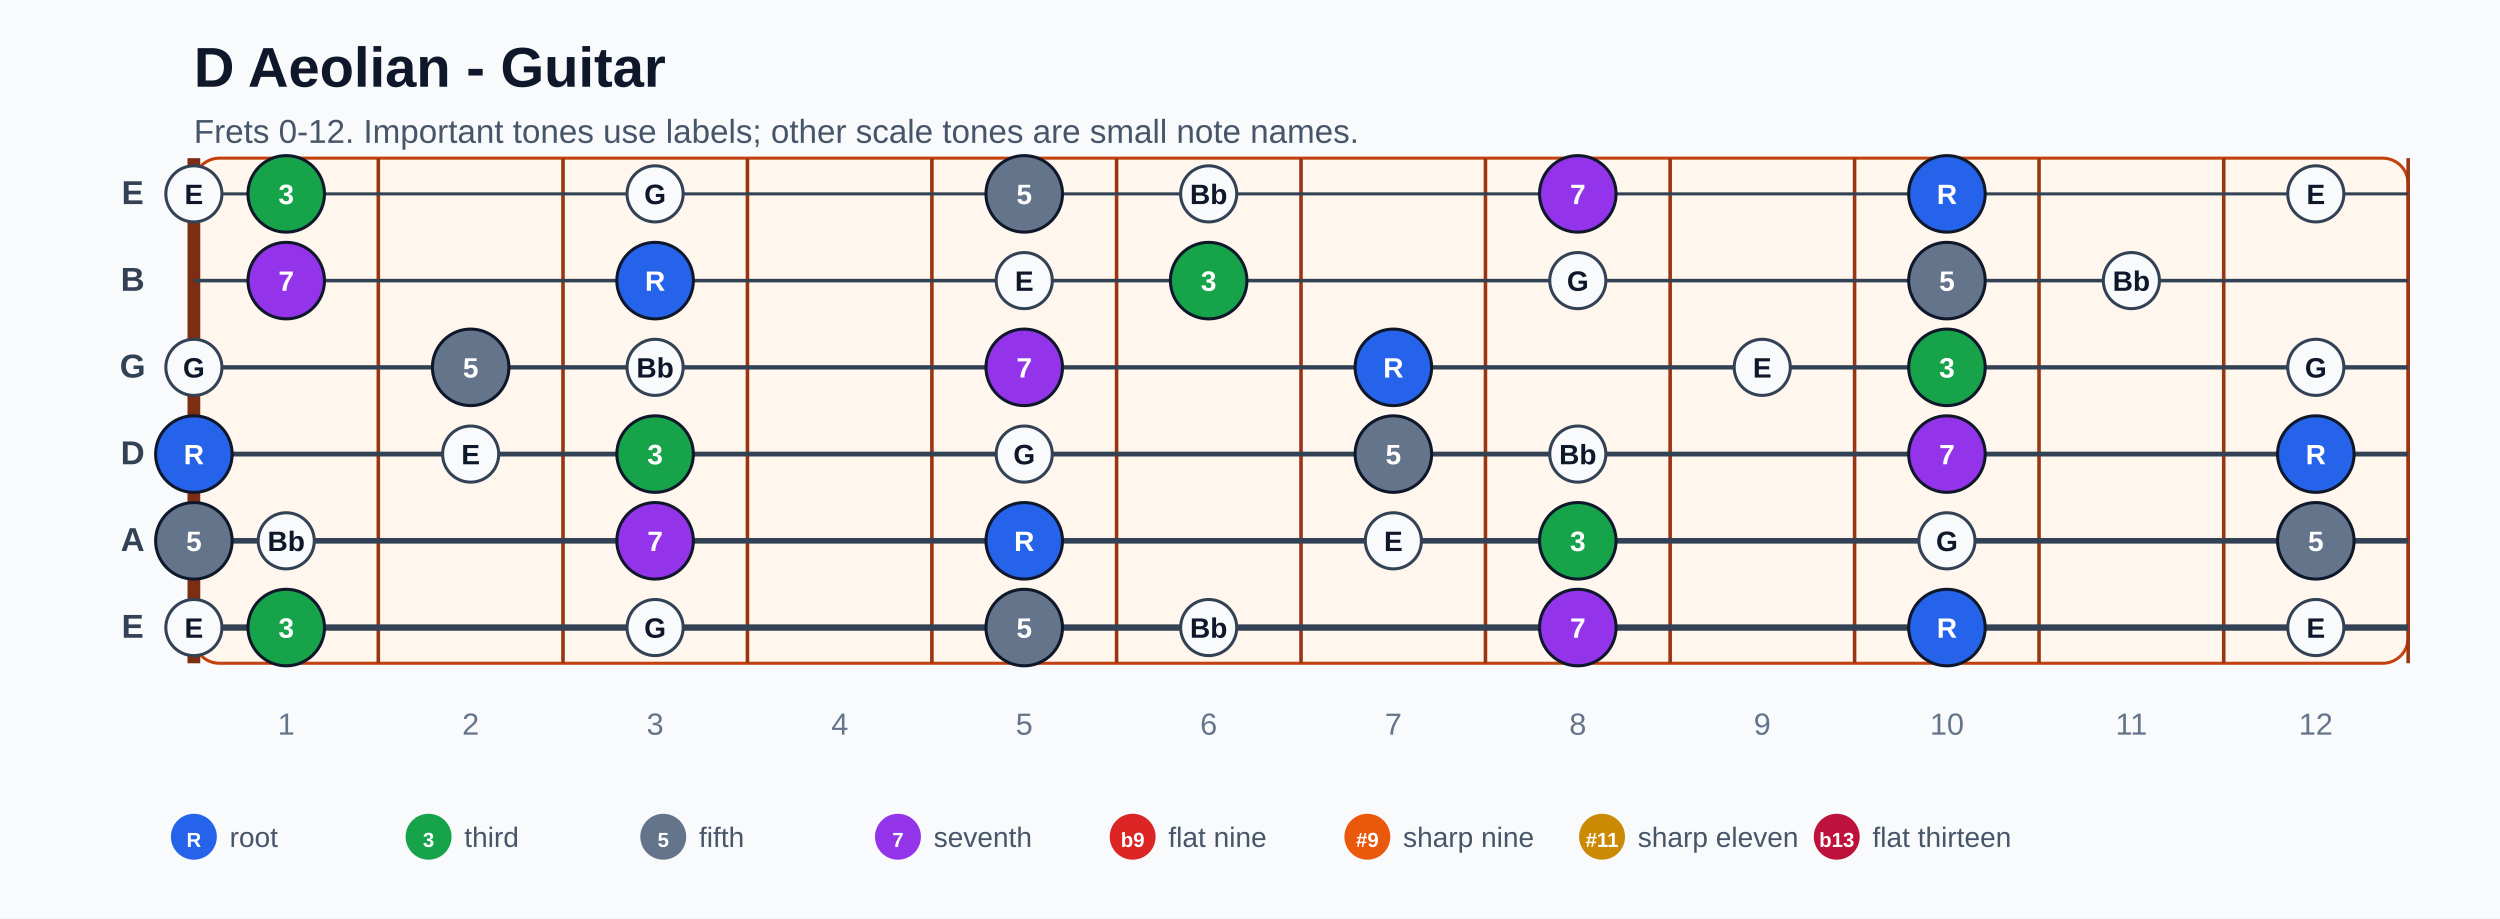
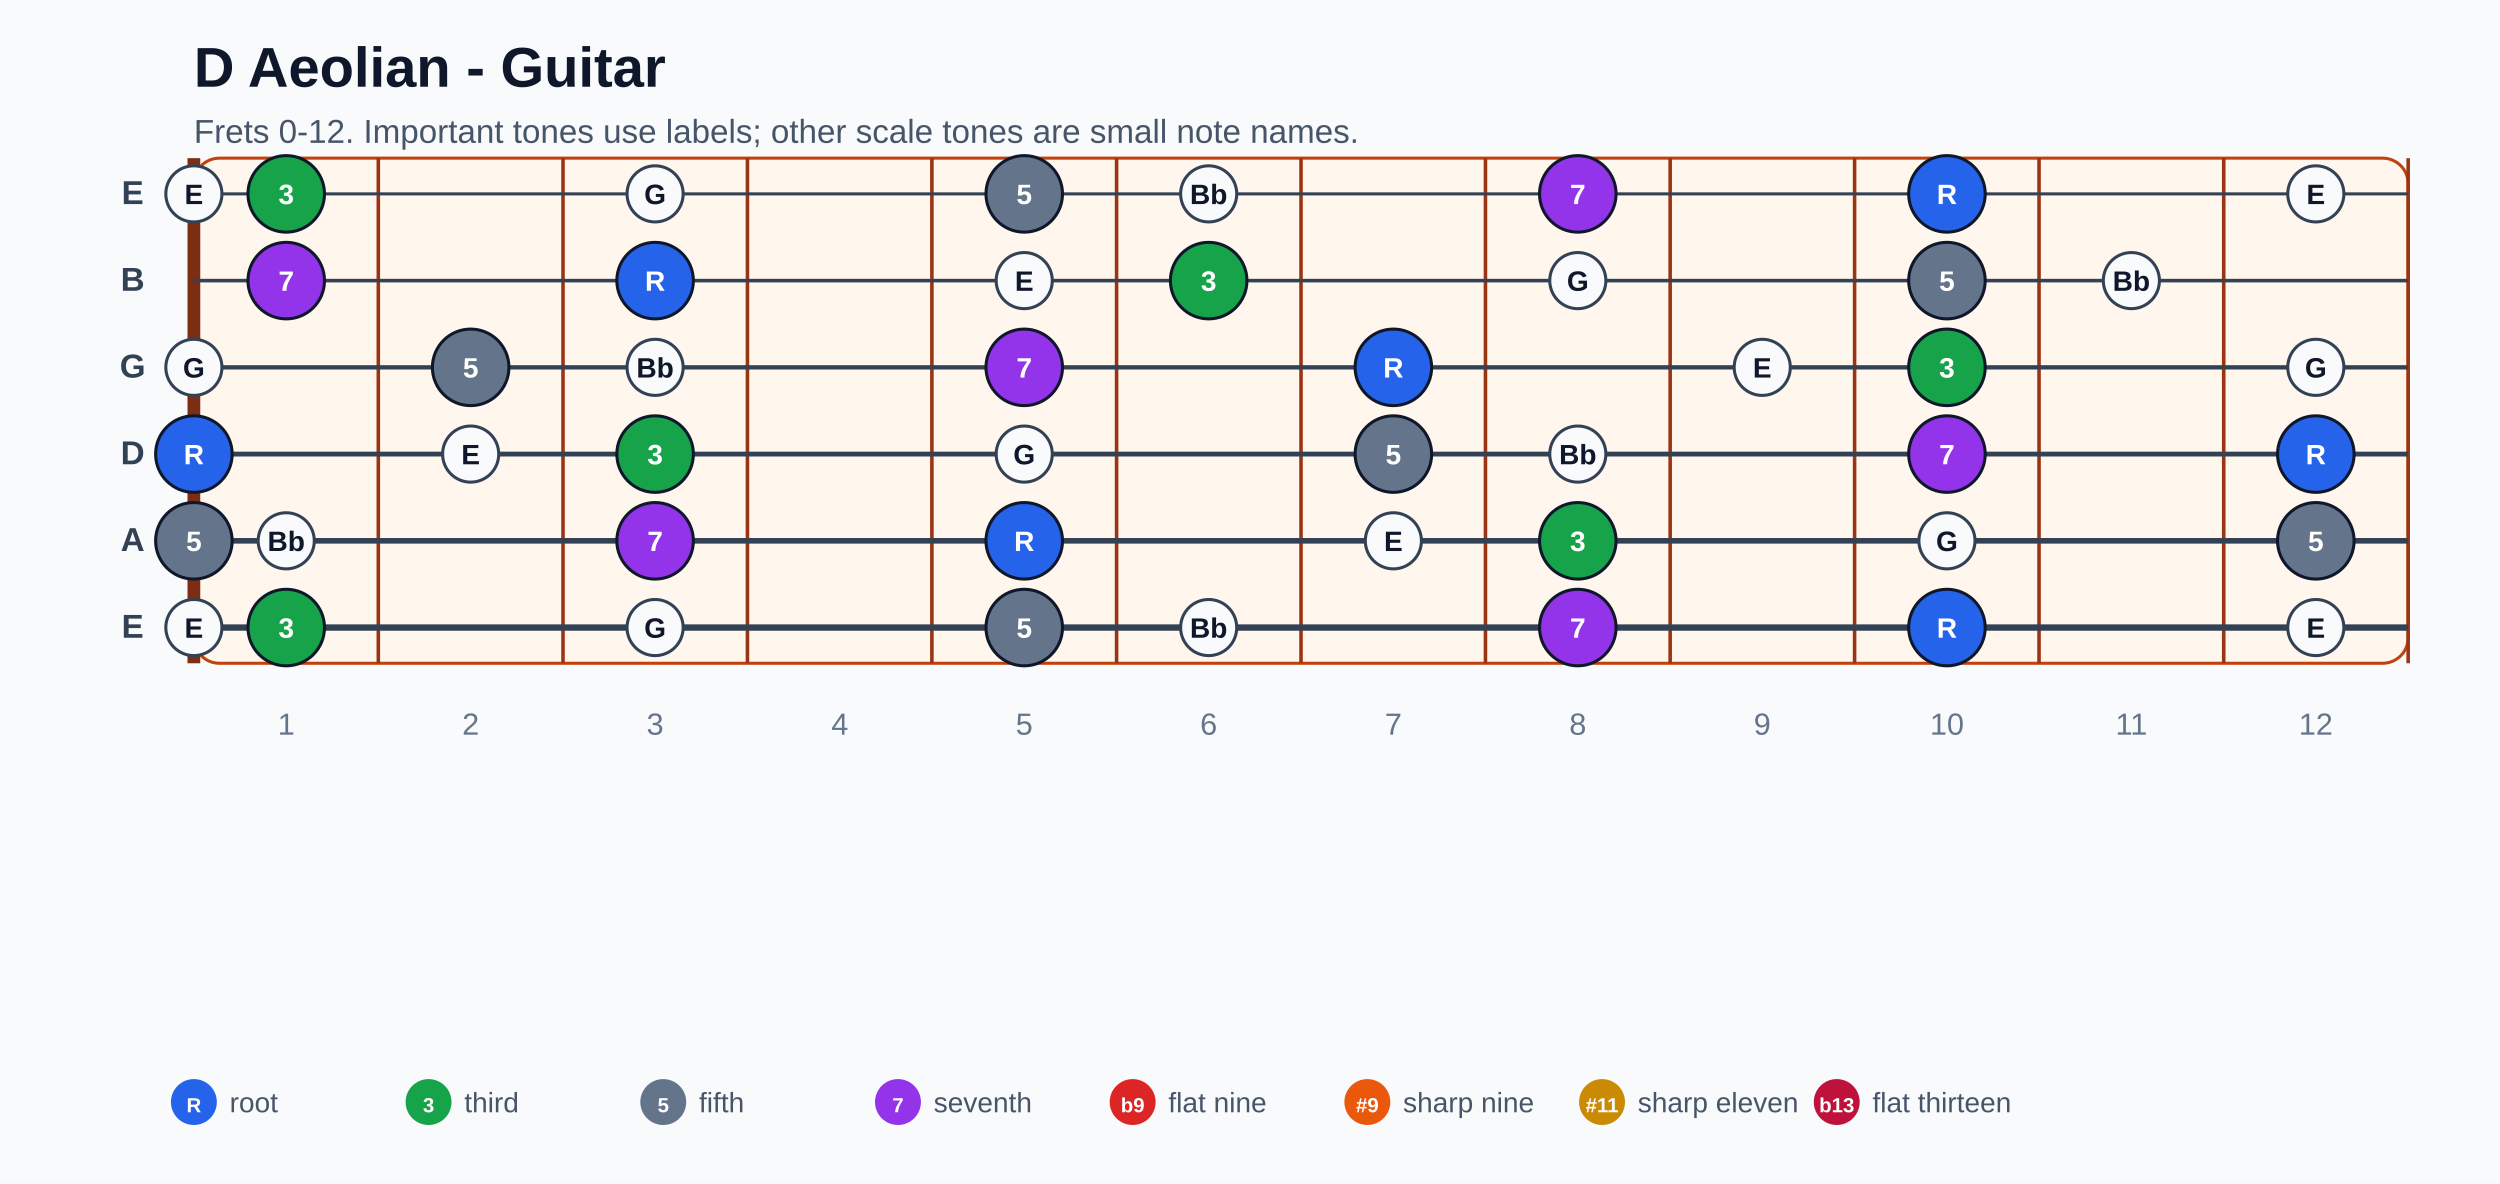
- <svg xmlns="http://www.w3.org/2000/svg" width="980" height="360" viewBox="0 0 980 360">
+ <svg xmlns="http://www.w3.org/2000/svg" width="980" height="464" viewBox="0 0 980 464">
  <rect width="100%" height="100%" fill="#f8fafc" />
  <text x="76" y="34" font-family="Arial, sans-serif" font-size="22" font-weight="700" fill="#0f172a">D Aeolian - Guitar</text>
  <text x="76" y="56" font-family="Arial, sans-serif" font-size="13" fill="#475569">Frets 0-12. Important tones use labels; other scale tones are small note names.</text>
  <rect x="76" y="62" width="868" height="198" rx="10" fill="#fff7ed" stroke="#c2410c" stroke-width="1.2" />
  <line x1="76.0" y1="62" x2="76.0" y2="260" stroke="#7c2d12" stroke-width="5" />
  <line x1="148.3" y1="62" x2="148.3" y2="260" stroke="#9a3412" stroke-width="1.4" />
  <text x="112.2" y="288" text-anchor="middle" font-family="Arial, sans-serif" font-size="12" fill="#64748b">1</text>
  <line x1="220.7" y1="62" x2="220.7" y2="260" stroke="#9a3412" stroke-width="1.4" />
  <text x="184.5" y="288" text-anchor="middle" font-family="Arial, sans-serif" font-size="12" fill="#64748b">2</text>
  <line x1="293.0" y1="62" x2="293.0" y2="260" stroke="#9a3412" stroke-width="1.4" />
  <text x="256.8" y="288" text-anchor="middle" font-family="Arial, sans-serif" font-size="12" fill="#64748b">3</text>
  <line x1="365.3" y1="62" x2="365.3" y2="260" stroke="#9a3412" stroke-width="1.4" />
  <text x="329.2" y="288" text-anchor="middle" font-family="Arial, sans-serif" font-size="12" fill="#64748b">4</text>
  <line x1="437.7" y1="62" x2="437.7" y2="260" stroke="#9a3412" stroke-width="1.4" />
  <text x="401.5" y="288" text-anchor="middle" font-family="Arial, sans-serif" font-size="12" fill="#64748b">5</text>
  <line x1="510.0" y1="62" x2="510.0" y2="260" stroke="#9a3412" stroke-width="1.4" />
  <text x="473.8" y="288" text-anchor="middle" font-family="Arial, sans-serif" font-size="12" fill="#64748b">6</text>
  <line x1="582.3" y1="62" x2="582.3" y2="260" stroke="#9a3412" stroke-width="1.4" />
  <text x="546.2" y="288" text-anchor="middle" font-family="Arial, sans-serif" font-size="12" fill="#64748b">7</text>
  <line x1="654.7" y1="62" x2="654.7" y2="260" stroke="#9a3412" stroke-width="1.4" />
  <text x="618.5" y="288" text-anchor="middle" font-family="Arial, sans-serif" font-size="12" fill="#64748b">8</text>
  <line x1="727.0" y1="62" x2="727.0" y2="260" stroke="#9a3412" stroke-width="1.4" />
  <text x="690.8" y="288" text-anchor="middle" font-family="Arial, sans-serif" font-size="12" fill="#64748b">9</text>
  <line x1="799.3" y1="62" x2="799.3" y2="260" stroke="#9a3412" stroke-width="1.4" />
  <text x="763.2" y="288" text-anchor="middle" font-family="Arial, sans-serif" font-size="12" fill="#64748b">10</text>
  <line x1="871.7" y1="62" x2="871.7" y2="260" stroke="#9a3412" stroke-width="1.4" />
  <text x="835.5" y="288" text-anchor="middle" font-family="Arial, sans-serif" font-size="12" fill="#64748b">11</text>
  <line x1="944.0" y1="62" x2="944.0" y2="260" stroke="#9a3412" stroke-width="1.4" />
  <text x="907.8" y="288" text-anchor="middle" font-family="Arial, sans-serif" font-size="12" fill="#64748b">12</text>
  <line x1="76" y1="76.0" x2="944" y2="76.0" stroke="#334155" stroke-width="1.2" />
  <text x="52" y="80.0" text-anchor="middle" font-family="Arial, sans-serif" font-size="13" font-weight="700" fill="#334155">E</text>
  <circle cx="76.0" cy="76.0" r="11" fill="#f8fafc" stroke="#334155" stroke-width="1.2" />
  <text x="76.0" y="80.0" text-anchor="middle" font-family="Arial, sans-serif" font-size="11" font-weight="700" fill="#0f172a">E</text>
  <circle cx="112.2" cy="76.0" r="15" fill="#16a34a" stroke="#0f172a" stroke-width="1.2" />
  <text x="112.2" y="80.0" text-anchor="middle" font-family="Arial, sans-serif" font-size="11" font-weight="700" fill="#ffffff">3</text>
  <circle cx="256.8" cy="76.0" r="11" fill="#f8fafc" stroke="#334155" stroke-width="1.2" />
  <text x="256.8" y="80.0" text-anchor="middle" font-family="Arial, sans-serif" font-size="11" font-weight="700" fill="#0f172a">G</text>
  <circle cx="401.5" cy="76.0" r="15" fill="#64748b" stroke="#0f172a" stroke-width="1.2" />
  <text x="401.5" y="80.0" text-anchor="middle" font-family="Arial, sans-serif" font-size="11" font-weight="700" fill="#ffffff">5</text>
  <circle cx="473.8" cy="76.0" r="11" fill="#f8fafc" stroke="#334155" stroke-width="1.2" />
  <text x="473.8" y="80.0" text-anchor="middle" font-family="Arial, sans-serif" font-size="11" font-weight="700" fill="#0f172a">Bb</text>
  <circle cx="618.5" cy="76.0" r="15" fill="#9333ea" stroke="#0f172a" stroke-width="1.2" />
  <text x="618.5" y="80.0" text-anchor="middle" font-family="Arial, sans-serif" font-size="11" font-weight="700" fill="#ffffff">7</text>
  <circle cx="763.2" cy="76.0" r="15" fill="#2563eb" stroke="#0f172a" stroke-width="1.2" />
  <text x="763.2" y="80.0" text-anchor="middle" font-family="Arial, sans-serif" font-size="11" font-weight="700" fill="#ffffff">R</text>
  <circle cx="907.8" cy="76.0" r="11" fill="#f8fafc" stroke="#334155" stroke-width="1.2" />
  <text x="907.8" y="80.0" text-anchor="middle" font-family="Arial, sans-serif" font-size="11" font-weight="700" fill="#0f172a">E</text>
  <line x1="76" y1="110.0" x2="944" y2="110.0" stroke="#334155" stroke-width="1.4" />
  <text x="52" y="114.0" text-anchor="middle" font-family="Arial, sans-serif" font-size="13" font-weight="700" fill="#334155">B</text>
  <circle cx="112.2" cy="110.0" r="15" fill="#9333ea" stroke="#0f172a" stroke-width="1.2" />
  <text x="112.2" y="114.0" text-anchor="middle" font-family="Arial, sans-serif" font-size="11" font-weight="700" fill="#ffffff">7</text>
  <circle cx="256.8" cy="110.0" r="15" fill="#2563eb" stroke="#0f172a" stroke-width="1.2" />
  <text x="256.8" y="114.0" text-anchor="middle" font-family="Arial, sans-serif" font-size="11" font-weight="700" fill="#ffffff">R</text>
  <circle cx="401.5" cy="110.0" r="11" fill="#f8fafc" stroke="#334155" stroke-width="1.2" />
  <text x="401.5" y="114.0" text-anchor="middle" font-family="Arial, sans-serif" font-size="11" font-weight="700" fill="#0f172a">E</text>
  <circle cx="473.8" cy="110.0" r="15" fill="#16a34a" stroke="#0f172a" stroke-width="1.2" />
  <text x="473.8" y="114.0" text-anchor="middle" font-family="Arial, sans-serif" font-size="11" font-weight="700" fill="#ffffff">3</text>
  <circle cx="618.5" cy="110.0" r="11" fill="#f8fafc" stroke="#334155" stroke-width="1.2" />
  <text x="618.5" y="114.0" text-anchor="middle" font-family="Arial, sans-serif" font-size="11" font-weight="700" fill="#0f172a">G</text>
  <circle cx="763.2" cy="110.0" r="15" fill="#64748b" stroke="#0f172a" stroke-width="1.2" />
  <text x="763.2" y="114.0" text-anchor="middle" font-family="Arial, sans-serif" font-size="11" font-weight="700" fill="#ffffff">5</text>
  <circle cx="835.5" cy="110.0" r="11" fill="#f8fafc" stroke="#334155" stroke-width="1.2" />
  <text x="835.5" y="114.0" text-anchor="middle" font-family="Arial, sans-serif" font-size="11" font-weight="700" fill="#0f172a">Bb</text>
  <line x1="76" y1="144.0" x2="944" y2="144.0" stroke="#334155" stroke-width="1.7" />
  <text x="52" y="148.0" text-anchor="middle" font-family="Arial, sans-serif" font-size="13" font-weight="700" fill="#334155">G</text>
  <circle cx="76.0" cy="144.0" r="11" fill="#f8fafc" stroke="#334155" stroke-width="1.2" />
  <text x="76.0" y="148.0" text-anchor="middle" font-family="Arial, sans-serif" font-size="11" font-weight="700" fill="#0f172a">G</text>
  <circle cx="184.5" cy="144.0" r="15" fill="#64748b" stroke="#0f172a" stroke-width="1.2" />
  <text x="184.5" y="148.0" text-anchor="middle" font-family="Arial, sans-serif" font-size="11" font-weight="700" fill="#ffffff">5</text>
  <circle cx="256.8" cy="144.0" r="11" fill="#f8fafc" stroke="#334155" stroke-width="1.2" />
  <text x="256.8" y="148.0" text-anchor="middle" font-family="Arial, sans-serif" font-size="11" font-weight="700" fill="#0f172a">Bb</text>
  <circle cx="401.5" cy="144.0" r="15" fill="#9333ea" stroke="#0f172a" stroke-width="1.2" />
  <text x="401.5" y="148.0" text-anchor="middle" font-family="Arial, sans-serif" font-size="11" font-weight="700" fill="#ffffff">7</text>
  <circle cx="546.2" cy="144.0" r="15" fill="#2563eb" stroke="#0f172a" stroke-width="1.2" />
  <text x="546.2" y="148.0" text-anchor="middle" font-family="Arial, sans-serif" font-size="11" font-weight="700" fill="#ffffff">R</text>
  <circle cx="690.8" cy="144.0" r="11" fill="#f8fafc" stroke="#334155" stroke-width="1.2" />
  <text x="690.8" y="148.0" text-anchor="middle" font-family="Arial, sans-serif" font-size="11" font-weight="700" fill="#0f172a">E</text>
  <circle cx="763.2" cy="144.0" r="15" fill="#16a34a" stroke="#0f172a" stroke-width="1.2" />
  <text x="763.2" y="148.0" text-anchor="middle" font-family="Arial, sans-serif" font-size="11" font-weight="700" fill="#ffffff">3</text>
  <circle cx="907.8" cy="144.0" r="11" fill="#f8fafc" stroke="#334155" stroke-width="1.2" />
  <text x="907.8" y="148.0" text-anchor="middle" font-family="Arial, sans-serif" font-size="11" font-weight="700" fill="#0f172a">G</text>
  <line x1="76" y1="178.0" x2="944" y2="178.0" stroke="#334155" stroke-width="1.9" />
  <text x="52" y="182.0" text-anchor="middle" font-family="Arial, sans-serif" font-size="13" font-weight="700" fill="#334155">D</text>
  <circle cx="76.0" cy="178.0" r="15" fill="#2563eb" stroke="#0f172a" stroke-width="1.2" />
  <text x="76.0" y="182.0" text-anchor="middle" font-family="Arial, sans-serif" font-size="11" font-weight="700" fill="#ffffff">R</text>
  <circle cx="184.5" cy="178.0" r="11" fill="#f8fafc" stroke="#334155" stroke-width="1.2" />
  <text x="184.5" y="182.0" text-anchor="middle" font-family="Arial, sans-serif" font-size="11" font-weight="700" fill="#0f172a">E</text>
  <circle cx="256.8" cy="178.0" r="15" fill="#16a34a" stroke="#0f172a" stroke-width="1.2" />
  <text x="256.8" y="182.0" text-anchor="middle" font-family="Arial, sans-serif" font-size="11" font-weight="700" fill="#ffffff">3</text>
  <circle cx="401.5" cy="178.0" r="11" fill="#f8fafc" stroke="#334155" stroke-width="1.2" />
  <text x="401.5" y="182.0" text-anchor="middle" font-family="Arial, sans-serif" font-size="11" font-weight="700" fill="#0f172a">G</text>
  <circle cx="546.2" cy="178.0" r="15" fill="#64748b" stroke="#0f172a" stroke-width="1.2" />
  <text x="546.2" y="182.0" text-anchor="middle" font-family="Arial, sans-serif" font-size="11" font-weight="700" fill="#ffffff">5</text>
  <circle cx="618.5" cy="178.0" r="11" fill="#f8fafc" stroke="#334155" stroke-width="1.2" />
  <text x="618.5" y="182.0" text-anchor="middle" font-family="Arial, sans-serif" font-size="11" font-weight="700" fill="#0f172a">Bb</text>
  <circle cx="763.2" cy="178.0" r="15" fill="#9333ea" stroke="#0f172a" stroke-width="1.2" />
  <text x="763.2" y="182.0" text-anchor="middle" font-family="Arial, sans-serif" font-size="11" font-weight="700" fill="#ffffff">7</text>
  <circle cx="907.8" cy="178.0" r="15" fill="#2563eb" stroke="#0f172a" stroke-width="1.2" />
  <text x="907.8" y="182.0" text-anchor="middle" font-family="Arial, sans-serif" font-size="11" font-weight="700" fill="#ffffff">R</text>
  <line x1="76" y1="212.0" x2="944" y2="212.0" stroke="#334155" stroke-width="2.2" />
  <text x="52" y="216.0" text-anchor="middle" font-family="Arial, sans-serif" font-size="13" font-weight="700" fill="#334155">A</text>
  <circle cx="76.0" cy="212.0" r="15" fill="#64748b" stroke="#0f172a" stroke-width="1.2" />
  <text x="76.0" y="216.0" text-anchor="middle" font-family="Arial, sans-serif" font-size="11" font-weight="700" fill="#ffffff">5</text>
  <circle cx="112.2" cy="212.0" r="11" fill="#f8fafc" stroke="#334155" stroke-width="1.2" />
  <text x="112.2" y="216.0" text-anchor="middle" font-family="Arial, sans-serif" font-size="11" font-weight="700" fill="#0f172a">Bb</text>
  <circle cx="256.8" cy="212.0" r="15" fill="#9333ea" stroke="#0f172a" stroke-width="1.2" />
  <text x="256.8" y="216.0" text-anchor="middle" font-family="Arial, sans-serif" font-size="11" font-weight="700" fill="#ffffff">7</text>
  <circle cx="401.5" cy="212.0" r="15" fill="#2563eb" stroke="#0f172a" stroke-width="1.2" />
  <text x="401.5" y="216.0" text-anchor="middle" font-family="Arial, sans-serif" font-size="11" font-weight="700" fill="#ffffff">R</text>
  <circle cx="546.2" cy="212.0" r="11" fill="#f8fafc" stroke="#334155" stroke-width="1.2" />
  <text x="546.2" y="216.0" text-anchor="middle" font-family="Arial, sans-serif" font-size="11" font-weight="700" fill="#0f172a">E</text>
  <circle cx="618.5" cy="212.0" r="15" fill="#16a34a" stroke="#0f172a" stroke-width="1.2" />
  <text x="618.5" y="216.0" text-anchor="middle" font-family="Arial, sans-serif" font-size="11" font-weight="700" fill="#ffffff">3</text>
  <circle cx="763.2" cy="212.0" r="11" fill="#f8fafc" stroke="#334155" stroke-width="1.2" />
  <text x="763.2" y="216.0" text-anchor="middle" font-family="Arial, sans-serif" font-size="11" font-weight="700" fill="#0f172a">G</text>
  <circle cx="907.8" cy="212.0" r="15" fill="#64748b" stroke="#0f172a" stroke-width="1.2" />
  <text x="907.8" y="216.0" text-anchor="middle" font-family="Arial, sans-serif" font-size="11" font-weight="700" fill="#ffffff">5</text>
  <line x1="76" y1="246.0" x2="944" y2="246.0" stroke="#334155" stroke-width="2.5" />
  <text x="52" y="250.0" text-anchor="middle" font-family="Arial, sans-serif" font-size="13" font-weight="700" fill="#334155">E</text>
  <circle cx="76.0" cy="246.0" r="11" fill="#f8fafc" stroke="#334155" stroke-width="1.2" />
  <text x="76.0" y="250.0" text-anchor="middle" font-family="Arial, sans-serif" font-size="11" font-weight="700" fill="#0f172a">E</text>
  <circle cx="112.2" cy="246.0" r="15" fill="#16a34a" stroke="#0f172a" stroke-width="1.2" />
  <text x="112.2" y="250.0" text-anchor="middle" font-family="Arial, sans-serif" font-size="11" font-weight="700" fill="#ffffff">3</text>
  <circle cx="256.8" cy="246.0" r="11" fill="#f8fafc" stroke="#334155" stroke-width="1.2" />
  <text x="256.8" y="250.0" text-anchor="middle" font-family="Arial, sans-serif" font-size="11" font-weight="700" fill="#0f172a">G</text>
  <circle cx="401.5" cy="246.0" r="15" fill="#64748b" stroke="#0f172a" stroke-width="1.2" />
  <text x="401.5" y="250.0" text-anchor="middle" font-family="Arial, sans-serif" font-size="11" font-weight="700" fill="#ffffff">5</text>
  <circle cx="473.8" cy="246.0" r="11" fill="#f8fafc" stroke="#334155" stroke-width="1.2" />
  <text x="473.8" y="250.0" text-anchor="middle" font-family="Arial, sans-serif" font-size="11" font-weight="700" fill="#0f172a">Bb</text>
  <circle cx="618.5" cy="246.0" r="15" fill="#9333ea" stroke="#0f172a" stroke-width="1.2" />
  <text x="618.5" y="250.0" text-anchor="middle" font-family="Arial, sans-serif" font-size="11" font-weight="700" fill="#ffffff">7</text>
  <circle cx="763.2" cy="246.0" r="15" fill="#2563eb" stroke="#0f172a" stroke-width="1.2" />
  <text x="763.2" y="250.0" text-anchor="middle" font-family="Arial, sans-serif" font-size="11" font-weight="700" fill="#ffffff">R</text>
  <circle cx="907.8" cy="246.0" r="11" fill="#f8fafc" stroke="#334155" stroke-width="1.2" />
  <text x="907.8" y="250.0" text-anchor="middle" font-family="Arial, sans-serif" font-size="11" font-weight="700" fill="#0f172a">E</text>
-   <circle cx="76" cy="328" r="9" fill="#2563eb" />
-   <text x="76" y="332" text-anchor="middle" font-family="Arial, sans-serif" font-size="8" font-weight="700" fill="#ffffff">R</text>
-   <text x="90" y="332" font-family="Arial, sans-serif" font-size="11" fill="#475569">root</text>
-   <circle cx="168" cy="328" r="9" fill="#16a34a" />
-   <text x="168" y="332" text-anchor="middle" font-family="Arial, sans-serif" font-size="8" font-weight="700" fill="#ffffff">3</text>
-   <text x="182" y="332" font-family="Arial, sans-serif" font-size="11" fill="#475569">third</text>
-   <circle cx="260" cy="328" r="9" fill="#64748b" />
-   <text x="260" y="332" text-anchor="middle" font-family="Arial, sans-serif" font-size="8" font-weight="700" fill="#ffffff">5</text>
-   <text x="274" y="332" font-family="Arial, sans-serif" font-size="11" fill="#475569">fifth</text>
-   <circle cx="352" cy="328" r="9" fill="#9333ea" />
-   <text x="352" y="332" text-anchor="middle" font-family="Arial, sans-serif" font-size="8" font-weight="700" fill="#ffffff">7</text>
-   <text x="366" y="332" font-family="Arial, sans-serif" font-size="11" fill="#475569">seventh</text>
-   <circle cx="444" cy="328" r="9" fill="#dc2626" />
-   <text x="444" y="332" text-anchor="middle" font-family="Arial, sans-serif" font-size="8" font-weight="700" fill="#ffffff">b9</text>
-   <text x="458" y="332" font-family="Arial, sans-serif" font-size="11" fill="#475569">flat nine</text>
-   <circle cx="536" cy="328" r="9" fill="#ea580c" />
-   <text x="536" y="332" text-anchor="middle" font-family="Arial, sans-serif" font-size="8" font-weight="700" fill="#ffffff">#9</text>
-   <text x="550" y="332" font-family="Arial, sans-serif" font-size="11" fill="#475569">sharp nine</text>
-   <circle cx="628" cy="328" r="9" fill="#ca8a04" />
-   <text x="628" y="332" text-anchor="middle" font-family="Arial, sans-serif" font-size="8" font-weight="700" fill="#ffffff">#11</text>
-   <text x="642" y="332" font-family="Arial, sans-serif" font-size="11" fill="#475569">sharp eleven</text>
-   <circle cx="720" cy="328" r="9" fill="#be123c" />
-   <text x="720" y="332" text-anchor="middle" font-family="Arial, sans-serif" font-size="8" font-weight="700" fill="#ffffff">b13</text>
-   <text x="734" y="332" font-family="Arial, sans-serif" font-size="11" fill="#475569">flat thirteen</text>
+   <circle cx="76" cy="432" r="9" fill="#2563eb" />
+   <text x="76" y="436" text-anchor="middle" font-family="Arial, sans-serif" font-size="8" font-weight="700" fill="#ffffff">R</text>
+   <text x="90" y="436" font-family="Arial, sans-serif" font-size="11" fill="#475569">root</text>
+   <circle cx="168" cy="432" r="9" fill="#16a34a" />
+   <text x="168" y="436" text-anchor="middle" font-family="Arial, sans-serif" font-size="8" font-weight="700" fill="#ffffff">3</text>
+   <text x="182" y="436" font-family="Arial, sans-serif" font-size="11" fill="#475569">third</text>
+   <circle cx="260" cy="432" r="9" fill="#64748b" />
+   <text x="260" y="436" text-anchor="middle" font-family="Arial, sans-serif" font-size="8" font-weight="700" fill="#ffffff">5</text>
+   <text x="274" y="436" font-family="Arial, sans-serif" font-size="11" fill="#475569">fifth</text>
+   <circle cx="352" cy="432" r="9" fill="#9333ea" />
+   <text x="352" y="436" text-anchor="middle" font-family="Arial, sans-serif" font-size="8" font-weight="700" fill="#ffffff">7</text>
+   <text x="366" y="436" font-family="Arial, sans-serif" font-size="11" fill="#475569">seventh</text>
+   <circle cx="444" cy="432" r="9" fill="#dc2626" />
+   <text x="444" y="436" text-anchor="middle" font-family="Arial, sans-serif" font-size="8" font-weight="700" fill="#ffffff">b9</text>
+   <text x="458" y="436" font-family="Arial, sans-serif" font-size="11" fill="#475569">flat nine</text>
+   <circle cx="536" cy="432" r="9" fill="#ea580c" />
+   <text x="536" y="436" text-anchor="middle" font-family="Arial, sans-serif" font-size="8" font-weight="700" fill="#ffffff">#9</text>
+   <text x="550" y="436" font-family="Arial, sans-serif" font-size="11" fill="#475569">sharp nine</text>
+   <circle cx="628" cy="432" r="9" fill="#ca8a04" />
+   <text x="628" y="436" text-anchor="middle" font-family="Arial, sans-serif" font-size="8" font-weight="700" fill="#ffffff">#11</text>
+   <text x="642" y="436" font-family="Arial, sans-serif" font-size="11" fill="#475569">sharp eleven</text>
+   <circle cx="720" cy="432" r="9" fill="#be123c" />
+   <text x="720" y="436" text-anchor="middle" font-family="Arial, sans-serif" font-size="8" font-weight="700" fill="#ffffff">b13</text>
+   <text x="734" y="436" font-family="Arial, sans-serif" font-size="11" fill="#475569">flat thirteen</text>
</svg>
